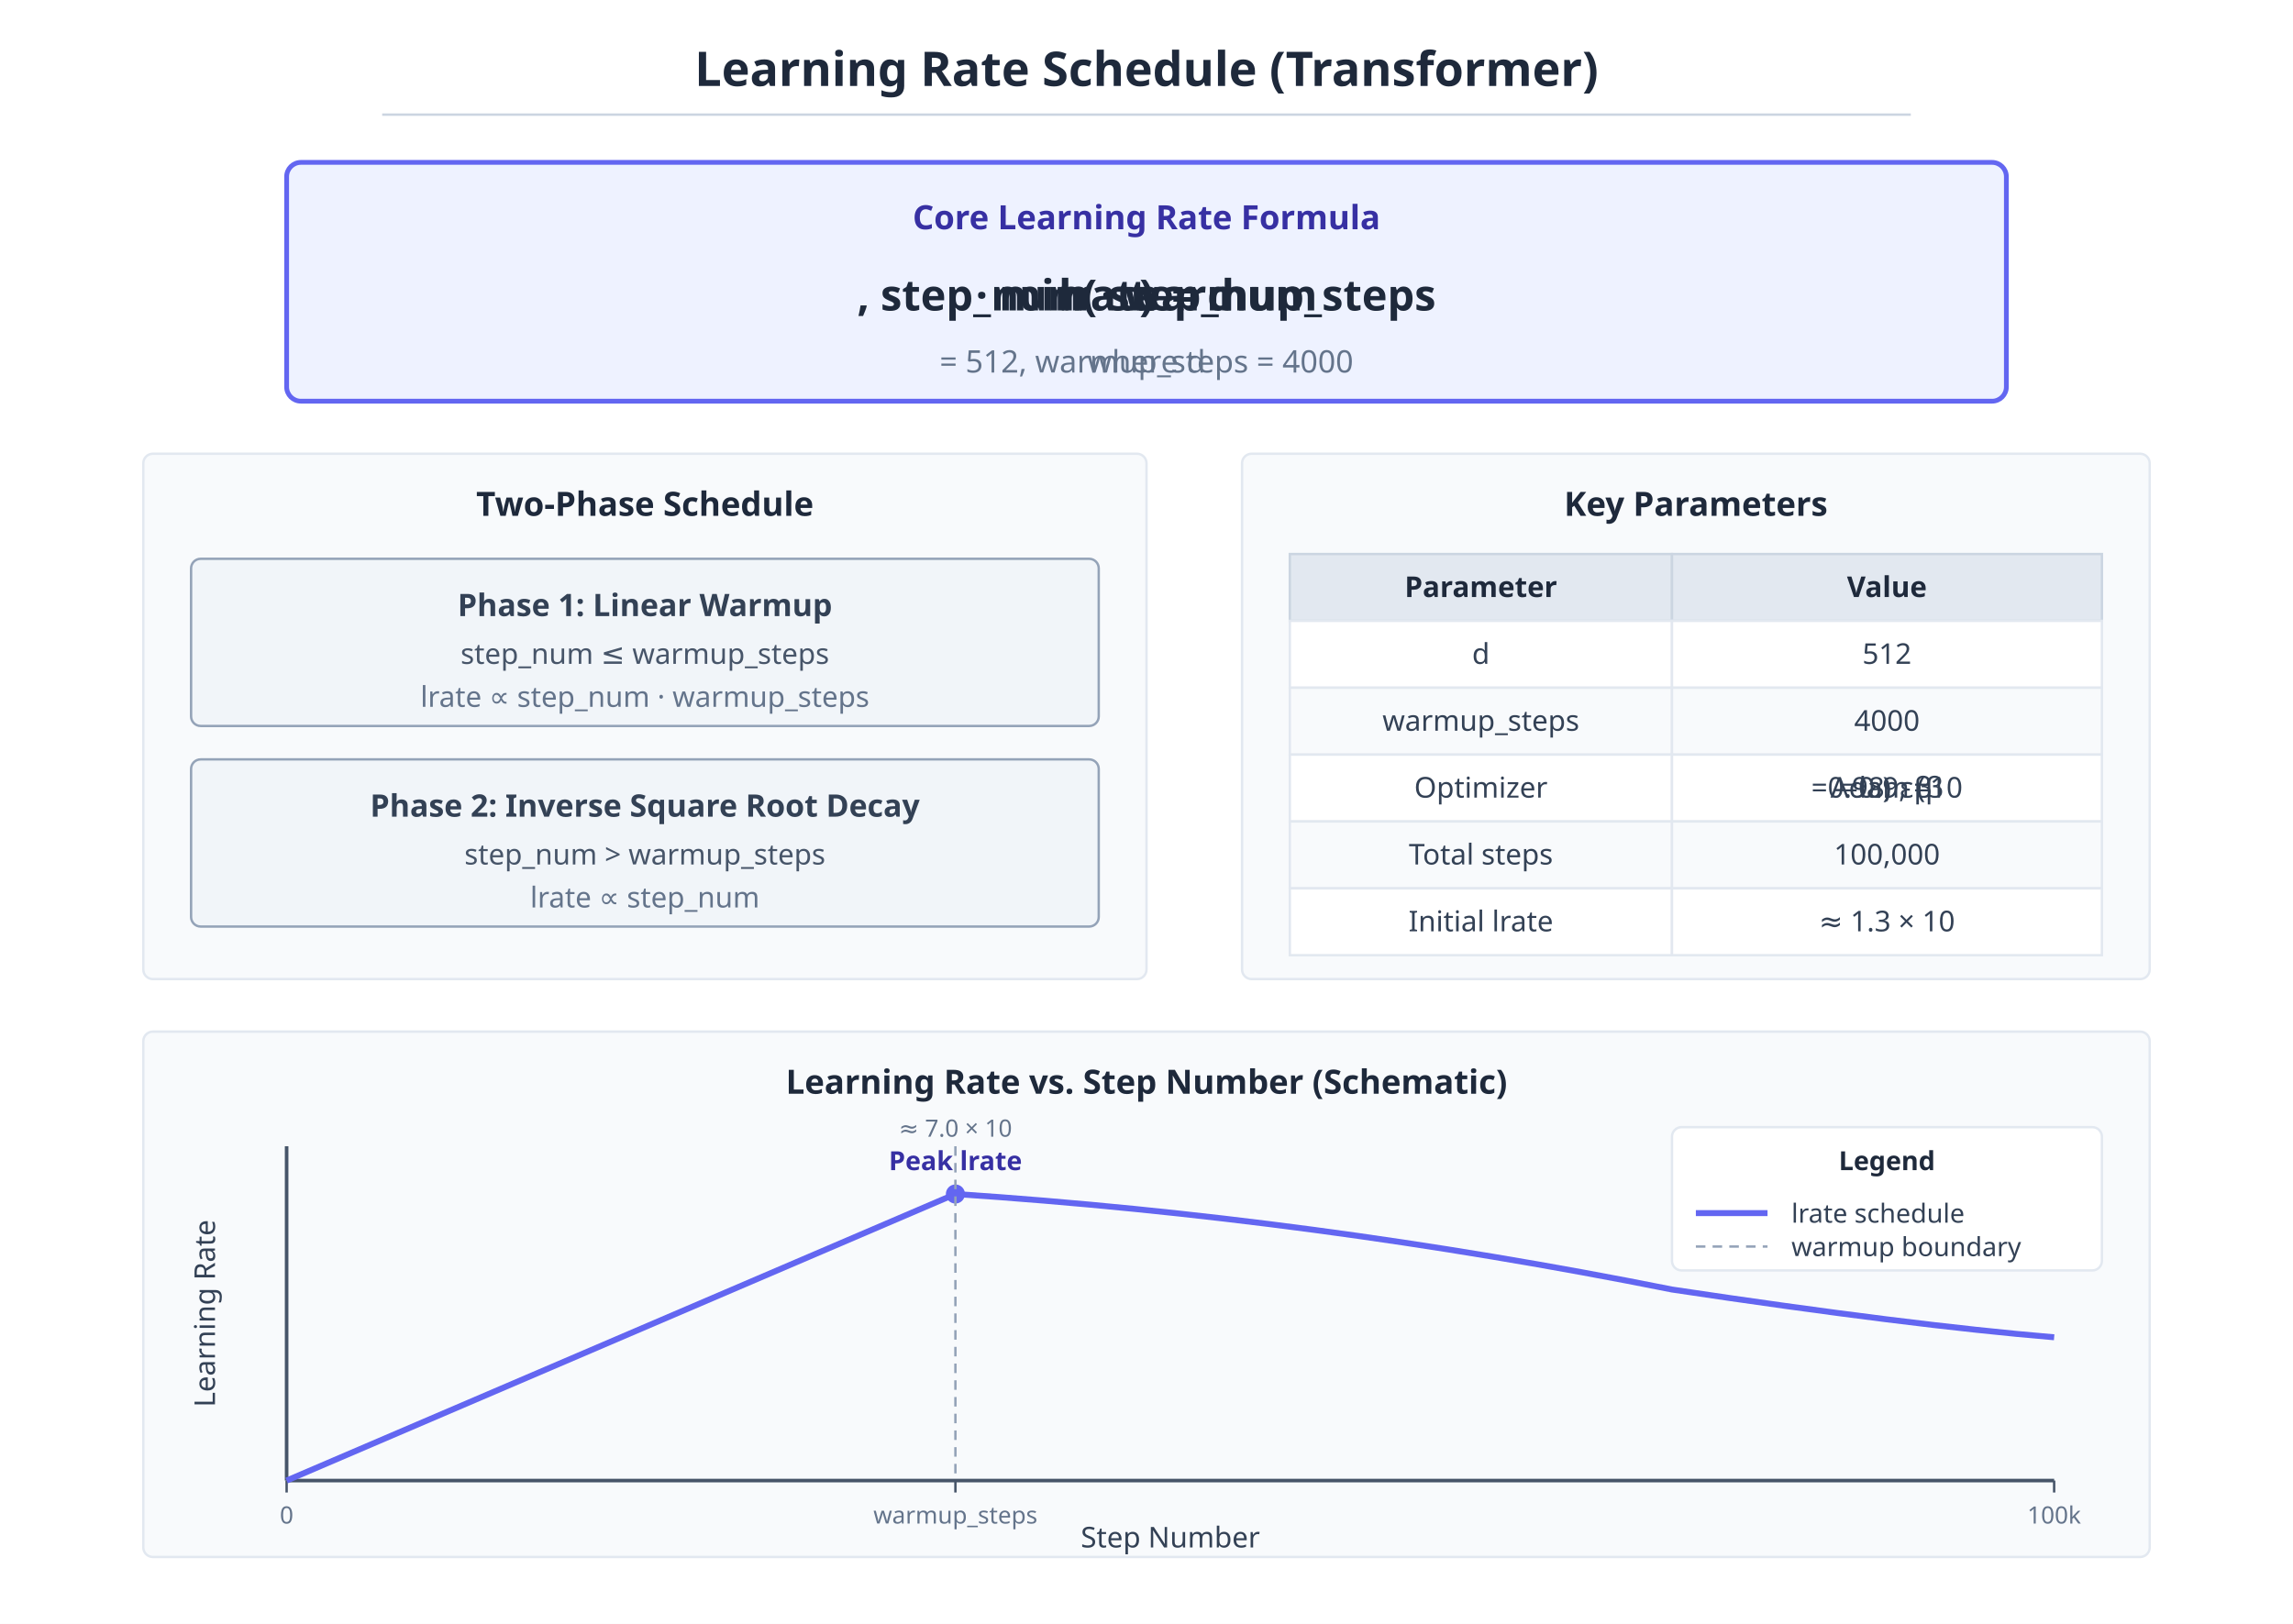
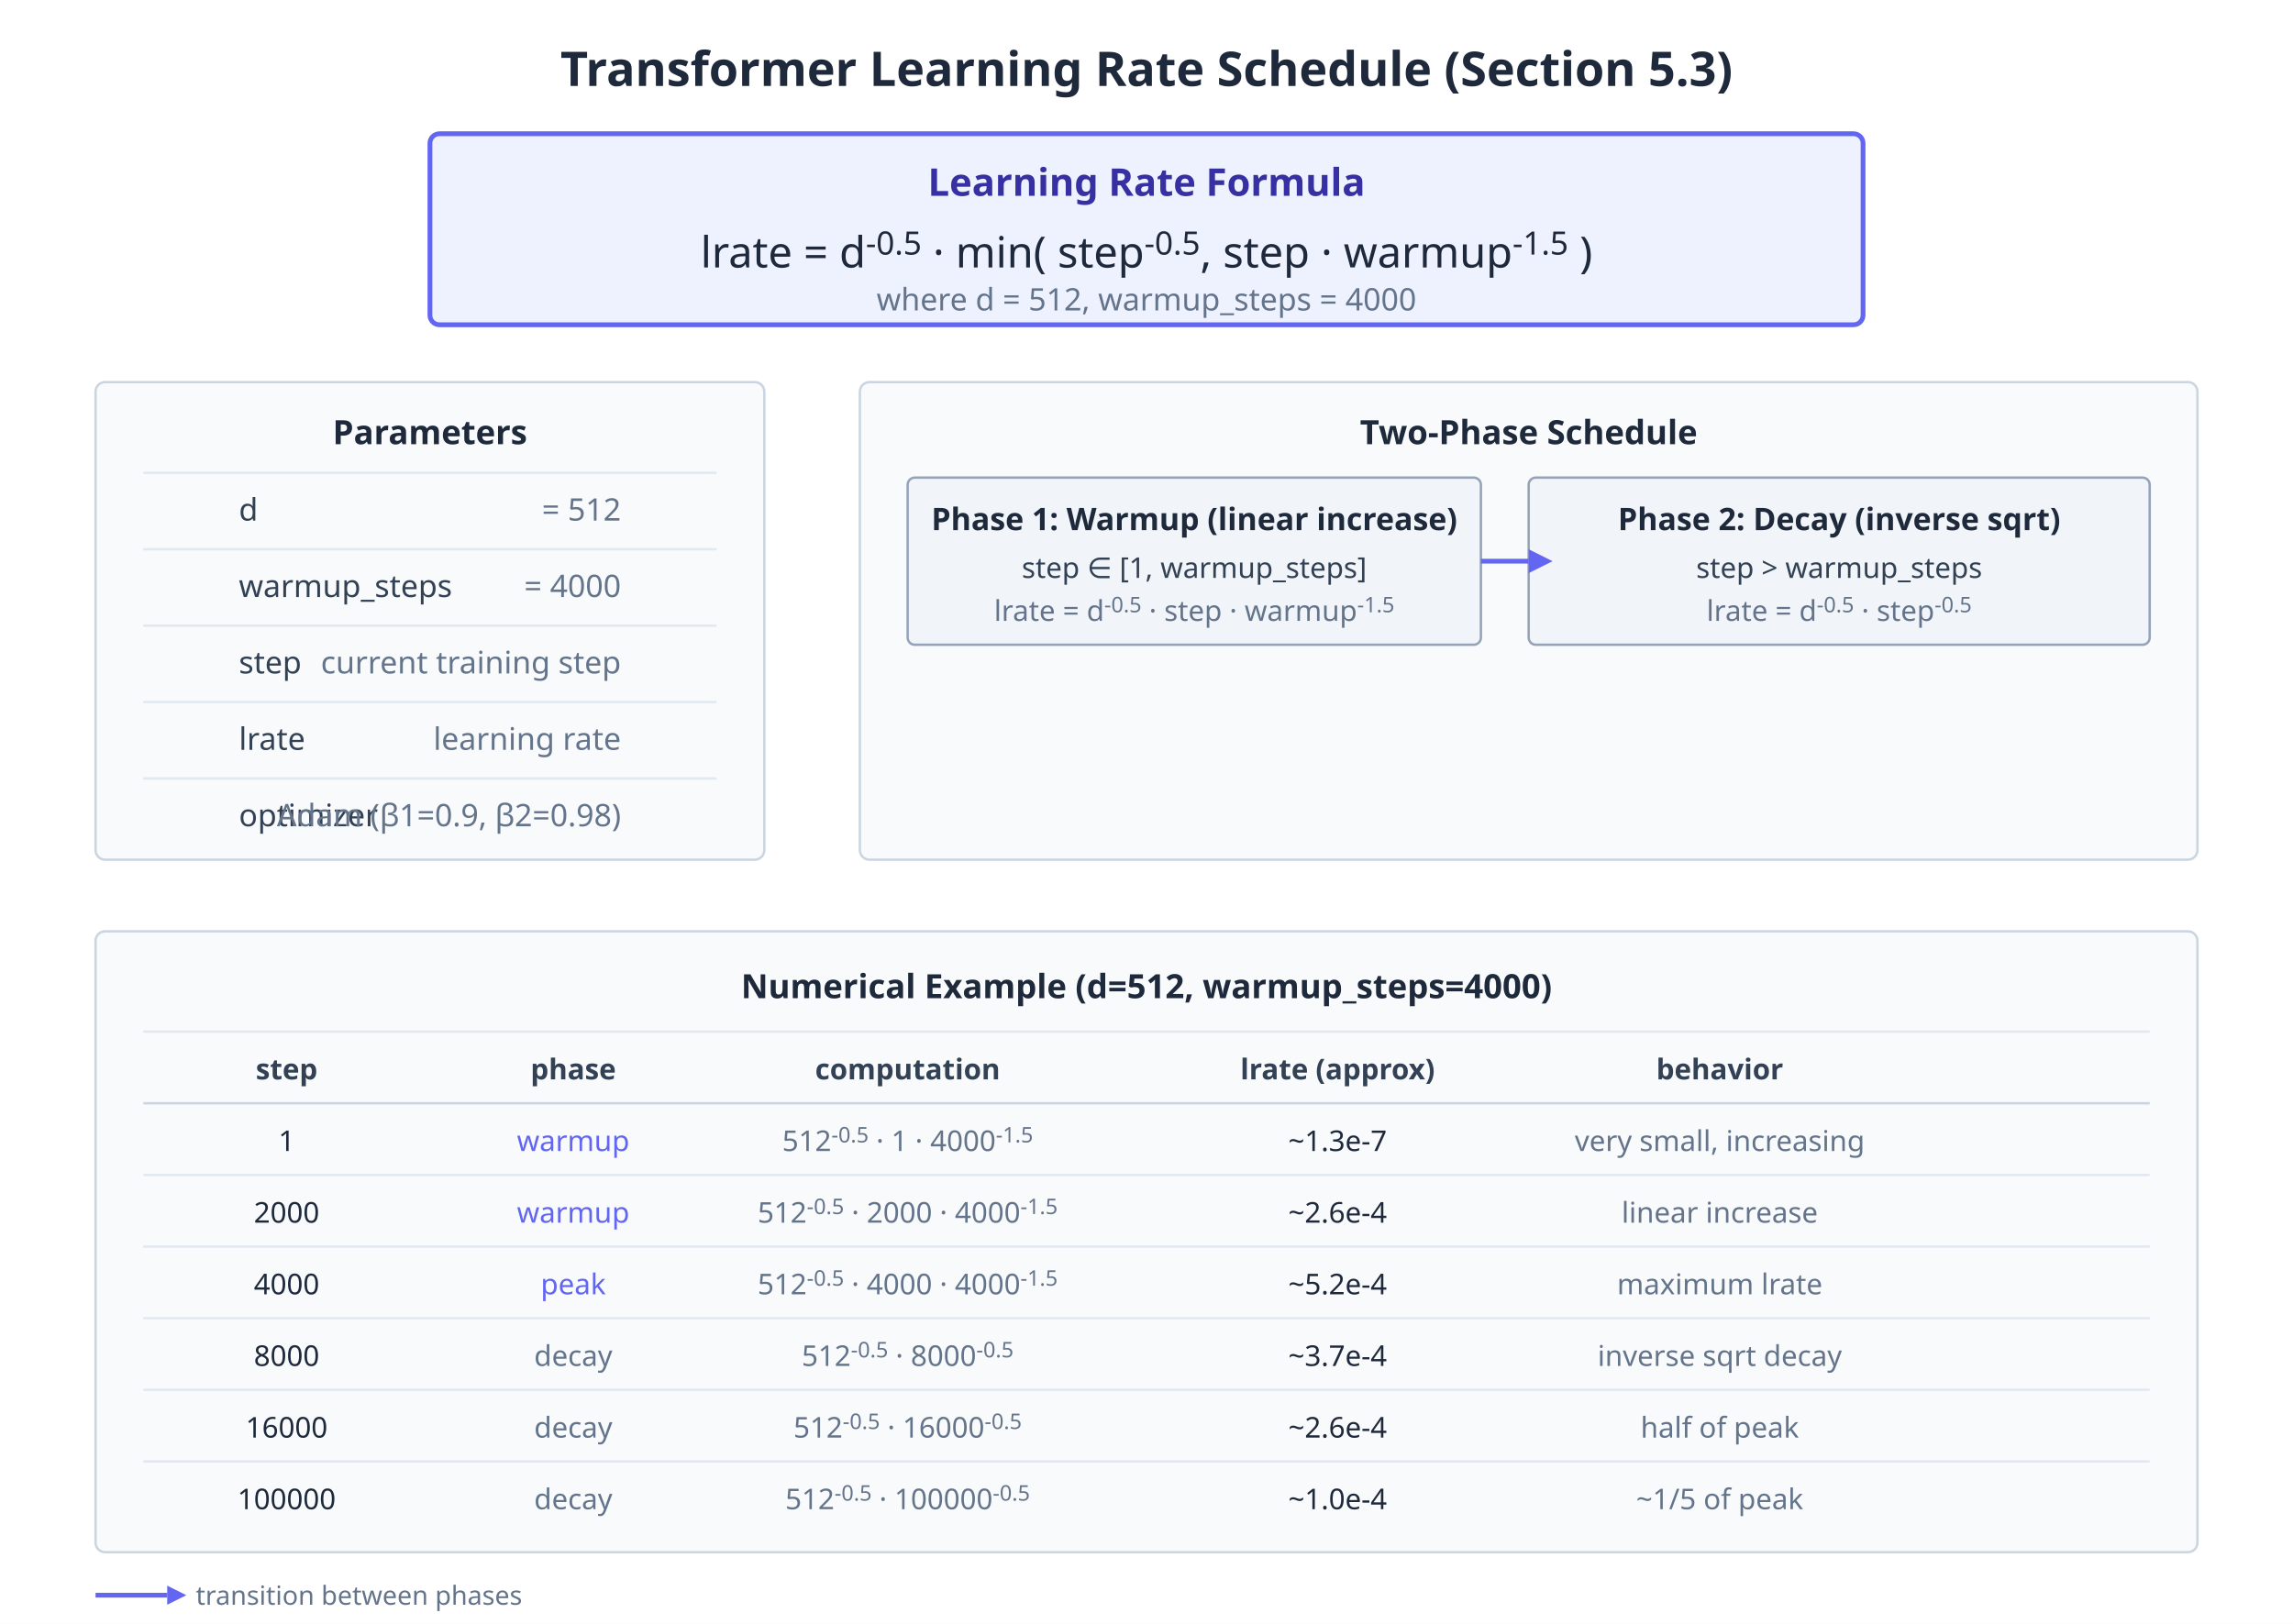
<svg xmlns="http://www.w3.org/2000/svg" viewBox="0 0 960 680" font-family="'Segoe UI','PingFang SC','Microsoft YaHei',sans-serif" width="960" height="680">
  <rect x="0" y="0" width="960" height="680" fill="#ffffff" />
-   <text x="480" y="36" text-anchor="middle" font-size="20" font-weight="bold" fill="#1e293b">Learning Rate Schedule (Transformer)</text>
-   <line x1="160" y1="48" x2="800" y2="48" stroke="#cbd5e1" stroke-width="1" />
-   <rect x="120" y="68" width="720" height="100" rx="6" fill="#eef2ff" stroke="#6366f1" stroke-width="2" />
-   <text x="480" y="96" text-anchor="middle" font-size="14" font-weight="bold" fill="#3730a3">Core Learning Rate Formula</text>
-   <text x="480" y="130" text-anchor="middle" font-size="18" font-weight="bold" fill="#1e293b">lrate = d</text>
-   <tspan baseline-shift="super" font-size="75%">−0.5</tspan>
-   <text x="480" y="130" text-anchor="middle" font-size="18" font-weight="bold" fill="#1e293b"> · min( step_num</text>
-   <tspan baseline-shift="super" font-size="75%">−0.5</tspan>
-   <text x="480" y="130" text-anchor="middle" font-size="18" font-weight="bold" fill="#1e293b">, step_num · warmup_steps</text>
-   <tspan baseline-shift="super" font-size="75%">−1.5</tspan>
-   <text x="480" y="130" text-anchor="middle" font-size="18" font-weight="bold" fill="#1e293b"> )</text>
-   <text x="480" y="156" text-anchor="middle" font-size="13" fill="#64748b">where d</text>
-   <tspan baseline-shift="sub" font-size="75%">model</tspan>
-   <text x="480" y="156" text-anchor="middle" font-size="13" fill="#64748b"> = 512, warmup_steps = 4000</text>
-   <rect x="60" y="190" width="420" height="220" rx="4" fill="#f8fafc" stroke="#e2e8f0" stroke-width="1" />
-   <text x="270" y="216" text-anchor="middle" font-size="14" font-weight="bold" fill="#1e293b">Two-Phase Schedule</text>
-   <rect x="80" y="234" width="380" height="70" rx="4" fill="#f1f5f9" stroke="#94a3b8" stroke-width="1" />
-   <text x="270" y="258" text-anchor="middle" font-size="13" font-weight="bold" fill="#334155">Phase 1: Linear Warmup</text>
-   <text x="270" y="278" text-anchor="middle" font-size="12" fill="#475569">step_num ≤ warmup_steps</text>
-   <text x="270" y="296" text-anchor="middle" font-size="12" fill="#64748b">lrate ∝ step_num · warmup_steps</text>
-   <tspan baseline-shift="super" font-size="75%">−1.5</tspan>
-   <rect x="80" y="318" width="380" height="70" rx="4" fill="#f1f5f9" stroke="#94a3b8" stroke-width="1" />
-   <text x="270" y="342" text-anchor="middle" font-size="13" font-weight="bold" fill="#334155">Phase 2: Inverse Square Root Decay</text>
-   <text x="270" y="362" text-anchor="middle" font-size="12" fill="#475569">step_num &gt; warmup_steps</text>
-   <text x="270" y="380" text-anchor="middle" font-size="12" fill="#64748b">lrate ∝ step_num</text>
-   <tspan baseline-shift="super" font-size="75%">−0.5</tspan>
-   <rect x="520" y="190" width="380" height="220" rx="4" fill="#f8fafc" stroke="#e2e8f0" stroke-width="1" />
-   <text x="710" y="216" text-anchor="middle" font-size="14" font-weight="bold" fill="#1e293b">Key Parameters</text>
-   <rect x="540" y="232" width="160" height="28" fill="#e2e8f0" stroke="#cbd5e1" stroke-width="1" />
-   <text x="620" y="250" text-anchor="middle" font-size="12" font-weight="bold" fill="#1e293b">Parameter</text>
-   <rect x="700" y="232" width="180" height="28" fill="#e2e8f0" stroke="#cbd5e1" stroke-width="1" />
-   <text x="790" y="250" text-anchor="middle" font-size="12" font-weight="bold" fill="#1e293b">Value</text>
-   <rect x="540" y="260" width="160" height="28" fill="#ffffff" stroke="#e2e8f0" stroke-width="1" />
-   <text x="620" y="278" text-anchor="middle" font-size="12" fill="#334155">d</text>
-   <tspan baseline-shift="sub" font-size="75%">model</tspan>
-   <rect x="700" y="260" width="180" height="28" fill="#ffffff" stroke="#e2e8f0" stroke-width="1" />
-   <text x="790" y="278" text-anchor="middle" font-size="12" fill="#334155">512</text>
-   <rect x="540" y="288" width="160" height="28" fill="#f8fafc" stroke="#e2e8f0" stroke-width="1" />
-   <text x="620" y="306" text-anchor="middle" font-size="12" fill="#334155">warmup_steps</text>
-   <rect x="700" y="288" width="180" height="28" fill="#f8fafc" stroke="#e2e8f0" stroke-width="1" />
-   <text x="790" y="306" text-anchor="middle" font-size="12" fill="#334155">4000</text>
-   <rect x="540" y="316" width="160" height="28" fill="#ffffff" stroke="#e2e8f0" stroke-width="1" />
-   <text x="620" y="334" text-anchor="middle" font-size="12" fill="#334155">Optimizer</text>
-   <rect x="700" y="316" width="180" height="28" fill="#ffffff" stroke="#e2e8f0" stroke-width="1" />
-   <text x="790" y="334" text-anchor="middle" font-size="12" fill="#334155">Adam (β</text>
-   <tspan baseline-shift="sub" font-size="75%">1</tspan>
-   <text x="790" y="334" text-anchor="middle" font-size="12" fill="#334155">=0.9, β</text>
-   <tspan baseline-shift="sub" font-size="75%">2</tspan>
-   <text x="790" y="334" text-anchor="middle" font-size="12" fill="#334155">=0.98, ε=10</text>
-   <tspan baseline-shift="super" font-size="75%">−9</tspan>
-   <text x="790" y="334" text-anchor="middle" font-size="12" fill="#334155">)</text>
-   <rect x="540" y="344" width="160" height="28" fill="#f8fafc" stroke="#e2e8f0" stroke-width="1" />
-   <text x="620" y="362" text-anchor="middle" font-size="12" fill="#334155">Total steps</text>
-   <rect x="700" y="344" width="180" height="28" fill="#f8fafc" stroke="#e2e8f0" stroke-width="1" />
-   <text x="790" y="362" text-anchor="middle" font-size="12" fill="#334155">100,000</text>
-   <rect x="540" y="372" width="160" height="28" fill="#ffffff" stroke="#e2e8f0" stroke-width="1" />
-   <text x="620" y="390" text-anchor="middle" font-size="12" fill="#334155">Initial lrate</text>
-   <rect x="700" y="372" width="180" height="28" fill="#ffffff" stroke="#e2e8f0" stroke-width="1" />
-   <text x="790" y="390" text-anchor="middle" font-size="12" fill="#334155">≈ 1.3 × 10</text>
-   <tspan baseline-shift="super" font-size="75%">−7</tspan>
-   <rect x="60" y="432" width="840" height="220" rx="4" fill="#f8fafc" stroke="#e2e8f0" stroke-width="1" />
-   <text x="480" y="458" text-anchor="middle" font-size="14" font-weight="bold" fill="#1e293b">Learning Rate vs. Step Number (Schematic)</text>
-   <line x1="120" y1="620" x2="860" y2="620" stroke="#475569" stroke-width="1.5" />
-   <line x1="120" y1="480" x2="120" y2="620" stroke="#475569" stroke-width="1.5" />
-   <text x="490" y="648" text-anchor="middle" font-size="12" fill="#334155">Step Number</text>
-   <text x="90" y="550" text-anchor="middle" font-size="12" fill="#334155" transform="rotate(-90,90,550)">Learning Rate</text>
-   <line x1="120" y1="620" x2="120" y2="625" stroke="#475569" stroke-width="1" />
-   <text x="120" y="638" text-anchor="middle" font-size="10" fill="#64748b">0</text>
-   <line x1="400" y1="620" x2="400" y2="625" stroke="#475569" stroke-width="1" />
-   <text x="400" y="638" text-anchor="middle" font-size="10" fill="#64748b">warmup_steps</text>
-   <line x1="860" y1="620" x2="860" y2="625" stroke="#475569" stroke-width="1" />
-   <text x="860" y="638" text-anchor="middle" font-size="10" fill="#64748b">100k</text>
-   <line x1="120" y1="620" x2="400" y2="500" stroke="#6366f1" stroke-width="2.5" />
-   <path d="M 400 500 Q 550 510 700 540 Q 800 555 860 560" fill="none" stroke="#6366f1" stroke-width="2.5" />
-   <circle cx="400" cy="500" r="4" fill="#6366f1" />
-   <text x="400" y="490" text-anchor="middle" font-size="11" fill="#3730a3" font-weight="bold">Peak lrate</text>
-   <text x="400" y="476" text-anchor="middle" font-size="10" fill="#64748b">≈ 7.0 × 10</text>
-   <tspan baseline-shift="super" font-size="75%">−4</tspan>
-   <rect x="700" y="472" width="180" height="60" rx="4" fill="#ffffff" stroke="#e2e8f0" stroke-width="1" />
-   <text x="790" y="490" text-anchor="middle" font-size="11" font-weight="bold" fill="#1e293b">Legend</text>
-   <line x1="710" y1="508" x2="740" y2="508" stroke="#6366f1" stroke-width="2.5" />
-   <text x="750" y="512" font-size="11" fill="#334155">lrate schedule</text>
-   <line x1="710" y1="522" x2="740" y2="522" stroke="#94a3b8" stroke-width="1" stroke-dasharray="4,3" />
-   <text x="750" y="526" font-size="11" fill="#334155">warmup boundary</text>
-   <line x1="400" y1="480" x2="400" y2="620" stroke="#94a3b8" stroke-width="1" stroke-dasharray="4,3" />
+   <text x="480" y="36" font-size="20" font-weight="bold" fill="#1e293b" text-anchor="middle">Transformer Learning Rate Schedule (Section 5.3)</text>
+   <rect x="180" y="56" width="600" height="80" rx="4" fill="#eef2ff" stroke="#6366f1" stroke-width="2" />
+   <text x="480" y="82" font-size="16" fill="#3730a3" text-anchor="middle" font-weight="bold">Learning Rate Formula</text>
+   <text x="480" y="112" font-size="18" fill="#1e293b" text-anchor="middle">
+     lrate = d<tspan baseline-shift="super" font-size="75%">-0.5</tspan> · min( step<tspan baseline-shift="super" font-size="75%">-0.5</tspan>, step · warmup<tspan baseline-shift="super" font-size="75%">-1.5</tspan> )
+   </text>
+   <text x="480" y="130" font-size="13" fill="#64748b" text-anchor="middle">where d = 512, warmup_steps = 4000</text>
+   <rect x="40" y="160" width="280" height="200" rx="4" fill="#f8fafc" stroke="#cbd5e1" stroke-width="1" />
+   <text x="180" y="186" font-size="14" font-weight="bold" fill="#1e293b" text-anchor="middle">Parameters</text>
+   <line x1="60" y1="198" x2="300" y2="198" stroke="#e2e8f0" stroke-width="1" />
+   <text x="100" y="218" font-size="13" fill="#334155" text-anchor="start">d</text>
+   <text x="260" y="218" font-size="13" fill="#64748b" text-anchor="end">= 512</text>
+   <line x1="60" y1="230" x2="300" y2="230" stroke="#e2e8f0" stroke-width="1" />
+   <text x="100" y="250" font-size="13" fill="#334155" text-anchor="start">warmup_steps</text>
+   <text x="260" y="250" font-size="13" fill="#64748b" text-anchor="end">= 4000</text>
+   <line x1="60" y1="262" x2="300" y2="262" stroke="#e2e8f0" stroke-width="1" />
+   <text x="100" y="282" font-size="13" fill="#334155" text-anchor="start">step</text>
+   <text x="260" y="282" font-size="13" fill="#64748b" text-anchor="end">current training step</text>
+   <line x1="60" y1="294" x2="300" y2="294" stroke="#e2e8f0" stroke-width="1" />
+   <text x="100" y="314" font-size="13" fill="#334155" text-anchor="start">lrate</text>
+   <text x="260" y="314" font-size="13" fill="#64748b" text-anchor="end">learning rate</text>
+   <line x1="60" y1="326" x2="300" y2="326" stroke="#e2e8f0" stroke-width="1" />
+   <text x="100" y="346" font-size="13" fill="#334155" text-anchor="start">optimizer</text>
+   <text x="260" y="346" font-size="13" fill="#64748b" text-anchor="end">Adam (β1=0.9, β2=0.98)</text>
+   <rect x="360" y="160" width="560" height="200" rx="4" fill="#f8fafc" stroke="#cbd5e1" stroke-width="1" />
+   <text x="640" y="186" font-size="14" font-weight="bold" fill="#1e293b" text-anchor="middle">Two-Phase Schedule</text>
+   <rect x="380" y="200" width="240" height="70" rx="3" fill="#f1f5f9" stroke="#94a3b8" stroke-width="1" />
+   <text x="500" y="222" font-size="13" font-weight="bold" fill="#1e293b" text-anchor="middle">Phase 1: Warmup (linear increase)</text>
+   <text x="500" y="242" font-size="12" fill="#334155" text-anchor="middle">step ∈ [1, warmup_steps]</text>
+   <text x="500" y="260" font-size="12" fill="#64748b" text-anchor="middle">lrate = d<tspan baseline-shift="super" font-size="75%">-0.5</tspan> · step · warmup<tspan baseline-shift="super" font-size="75%">-1.5</tspan>
+   </text>
+   <rect x="640" y="200" width="260" height="70" rx="3" fill="#f1f5f9" stroke="#94a3b8" stroke-width="1" />
+   <text x="770" y="222" font-size="13" font-weight="bold" fill="#1e293b" text-anchor="middle">Phase 2: Decay (inverse sqrt)</text>
+   <text x="770" y="242" font-size="12" fill="#334155" text-anchor="middle">step &gt; warmup_steps</text>
+   <text x="770" y="260" font-size="12" fill="#64748b" text-anchor="middle">lrate = d<tspan baseline-shift="super" font-size="75%">-0.5</tspan> · step<tspan baseline-shift="super" font-size="75%">-0.5</tspan>
+   </text>
+   <line x1="620" y1="235" x2="640" y2="235" stroke="#6366f1" stroke-width="2" />
+   <polygon points="640,230 650,235 640,240" fill="#6366f1" />
+   <rect x="40" y="390" width="880" height="260" rx="4" fill="#f8fafc" stroke="#cbd5e1" stroke-width="1" />
+   <text x="480" y="418" font-size="14" font-weight="bold" fill="#1e293b" text-anchor="middle">Numerical Example (d=512, warmup_steps=4000)</text>
+   <line x1="60" y1="432" x2="900" y2="432" stroke="#e2e8f0" stroke-width="1" />
+   <text x="120" y="452" font-size="12" font-weight="bold" fill="#334155" text-anchor="middle">step</text>
+   <text x="240" y="452" font-size="12" font-weight="bold" fill="#334155" text-anchor="middle">phase</text>
+   <text x="380" y="452" font-size="12" font-weight="bold" fill="#334155" text-anchor="middle">computation</text>
+   <text x="560" y="452" font-size="12" font-weight="bold" fill="#334155" text-anchor="middle">lrate (approx)</text>
+   <text x="720" y="452" font-size="12" font-weight="bold" fill="#334155" text-anchor="middle">behavior</text>
+   <line x1="60" y1="462" x2="900" y2="462" stroke="#cbd5e1" stroke-width="1" />
+   <text x="120" y="482" font-size="12" fill="#1e293b" text-anchor="middle">1</text>
+   <text x="240" y="482" font-size="12" fill="#6366f1" text-anchor="middle">warmup</text>
+   <text x="380" y="482" font-size="12" fill="#64748b" text-anchor="middle">512<tspan baseline-shift="super" font-size="75%">-0.5</tspan> · 1 · 4000<tspan baseline-shift="super" font-size="75%">-1.5</tspan>
+   </text>
+   <text x="560" y="482" font-size="12" fill="#1e293b" text-anchor="middle">~1.3e-7</text>
+   <text x="720" y="482" font-size="12" fill="#64748b" text-anchor="middle">very small, increasing</text>
+   <line x1="60" y1="492" x2="900" y2="492" stroke="#e2e8f0" stroke-width="1" />
+   <text x="120" y="512" font-size="12" fill="#1e293b" text-anchor="middle">2000</text>
+   <text x="240" y="512" font-size="12" fill="#6366f1" text-anchor="middle">warmup</text>
+   <text x="380" y="512" font-size="12" fill="#64748b" text-anchor="middle">512<tspan baseline-shift="super" font-size="75%">-0.5</tspan> · 2000 · 4000<tspan baseline-shift="super" font-size="75%">-1.5</tspan>
+   </text>
+   <text x="560" y="512" font-size="12" fill="#1e293b" text-anchor="middle">~2.6e-4</text>
+   <text x="720" y="512" font-size="12" fill="#64748b" text-anchor="middle">linear increase</text>
+   <line x1="60" y1="522" x2="900" y2="522" stroke="#e2e8f0" stroke-width="1" />
+   <text x="120" y="542" font-size="12" fill="#1e293b" text-anchor="middle">4000</text>
+   <text x="240" y="542" font-size="12" fill="#6366f1" text-anchor="middle">peak</text>
+   <text x="380" y="542" font-size="12" fill="#64748b" text-anchor="middle">512<tspan baseline-shift="super" font-size="75%">-0.5</tspan> · 4000 · 4000<tspan baseline-shift="super" font-size="75%">-1.5</tspan>
+   </text>
+   <text x="560" y="542" font-size="12" fill="#1e293b" text-anchor="middle">~5.2e-4</text>
+   <text x="720" y="542" font-size="12" fill="#64748b" text-anchor="middle">maximum lrate</text>
+   <line x1="60" y1="552" x2="900" y2="552" stroke="#e2e8f0" stroke-width="1" />
+   <text x="120" y="572" font-size="12" fill="#1e293b" text-anchor="middle">8000</text>
+   <text x="240" y="572" font-size="12" fill="#64748b" text-anchor="middle">decay</text>
+   <text x="380" y="572" font-size="12" fill="#64748b" text-anchor="middle">512<tspan baseline-shift="super" font-size="75%">-0.5</tspan> · 8000<tspan baseline-shift="super" font-size="75%">-0.5</tspan>
+   </text>
+   <text x="560" y="572" font-size="12" fill="#1e293b" text-anchor="middle">~3.7e-4</text>
+   <text x="720" y="572" font-size="12" fill="#64748b" text-anchor="middle">inverse sqrt decay</text>
+   <line x1="60" y1="582" x2="900" y2="582" stroke="#e2e8f0" stroke-width="1" />
+   <text x="120" y="602" font-size="12" fill="#1e293b" text-anchor="middle">16000</text>
+   <text x="240" y="602" font-size="12" fill="#64748b" text-anchor="middle">decay</text>
+   <text x="380" y="602" font-size="12" fill="#64748b" text-anchor="middle">512<tspan baseline-shift="super" font-size="75%">-0.5</tspan> · 16000<tspan baseline-shift="super" font-size="75%">-0.5</tspan>
+   </text>
+   <text x="560" y="602" font-size="12" fill="#1e293b" text-anchor="middle">~2.6e-4</text>
+   <text x="720" y="602" font-size="12" fill="#64748b" text-anchor="middle">half of peak</text>
+   <line x1="60" y1="612" x2="900" y2="612" stroke="#e2e8f0" stroke-width="1" />
+   <text x="120" y="632" font-size="12" fill="#1e293b" text-anchor="middle">100000</text>
+   <text x="240" y="632" font-size="12" fill="#64748b" text-anchor="middle">decay</text>
+   <text x="380" y="632" font-size="12" fill="#64748b" text-anchor="middle">512<tspan baseline-shift="super" font-size="75%">-0.5</tspan> · 100000<tspan baseline-shift="super" font-size="75%">-0.5</tspan>
+   </text>
+   <text x="560" y="632" font-size="12" fill="#1e293b" text-anchor="middle">~1.0e-4</text>
+   <text x="720" y="632" font-size="12" fill="#64748b" text-anchor="middle">~1/5 of peak</text>
+   <rect x="40" y="660" width="880" height="16" fill="none" />
+   <line x1="40" y1="668" x2="70" y2="668" stroke="#6366f1" stroke-width="2" />
+   <polygon points="70,664 78,668 70,672" fill="#6366f1" />
+   <text x="82" y="672" font-size="11" fill="#64748b" text-anchor="start">transition between phases</text>
</svg>
